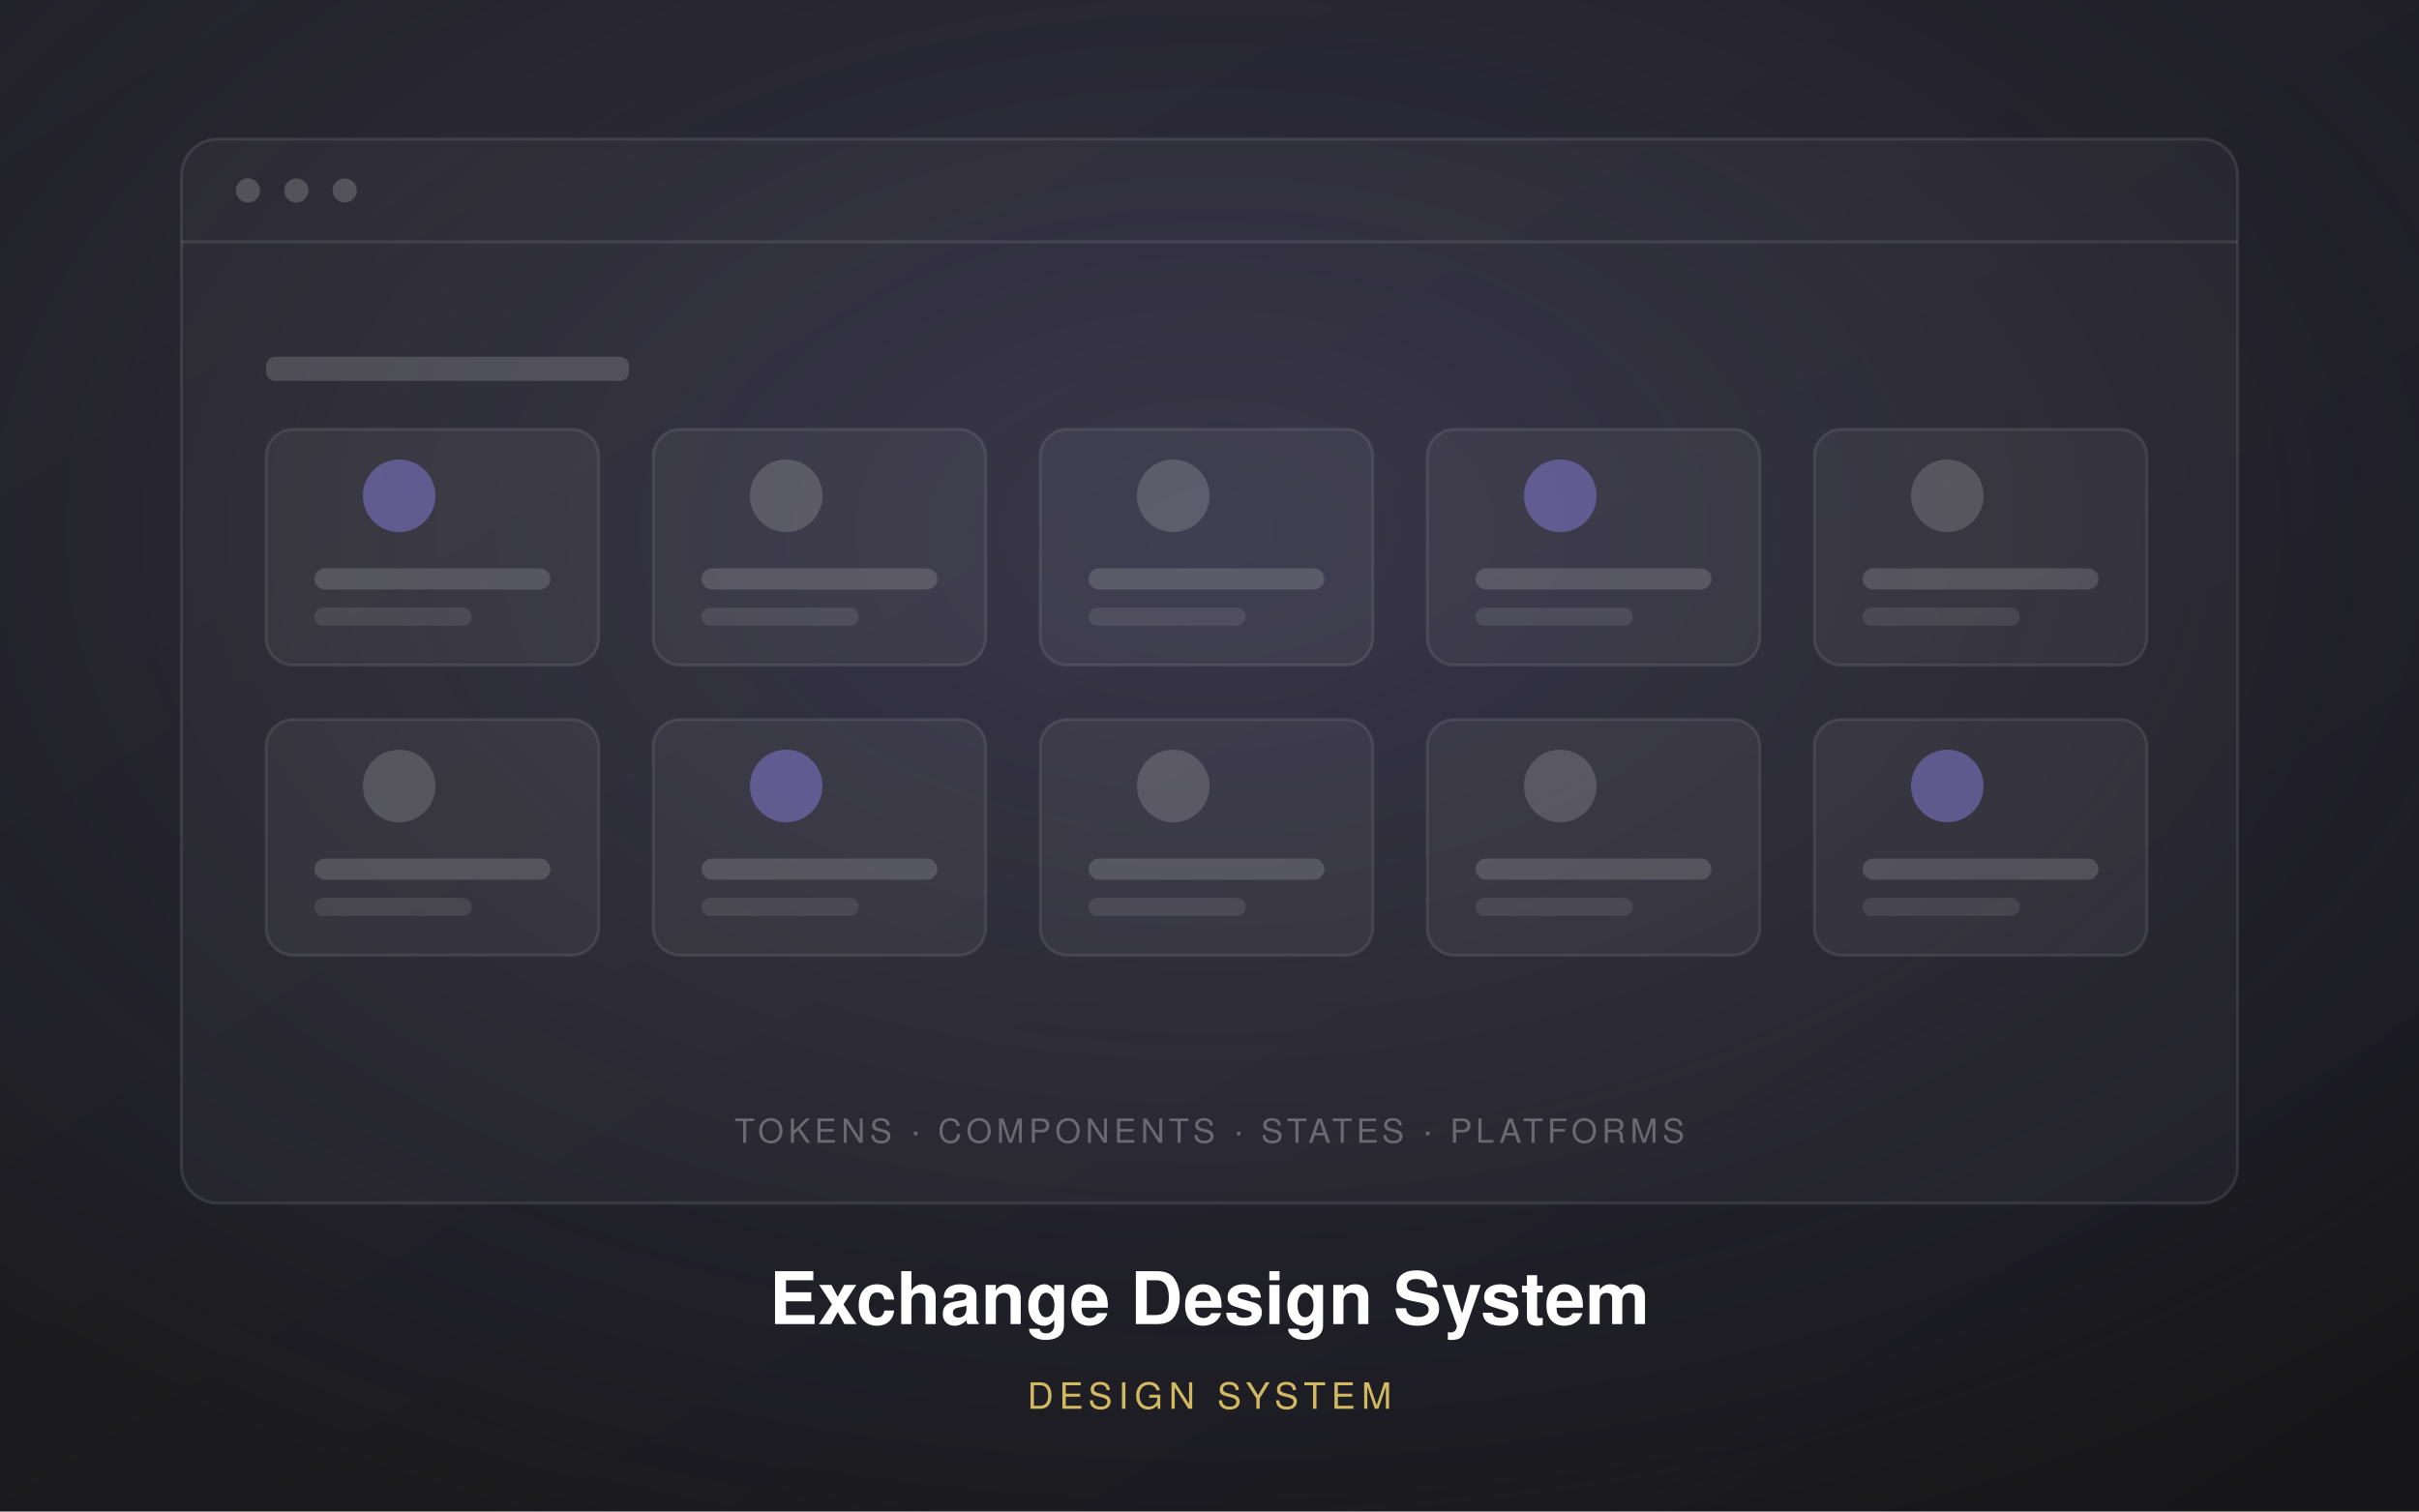
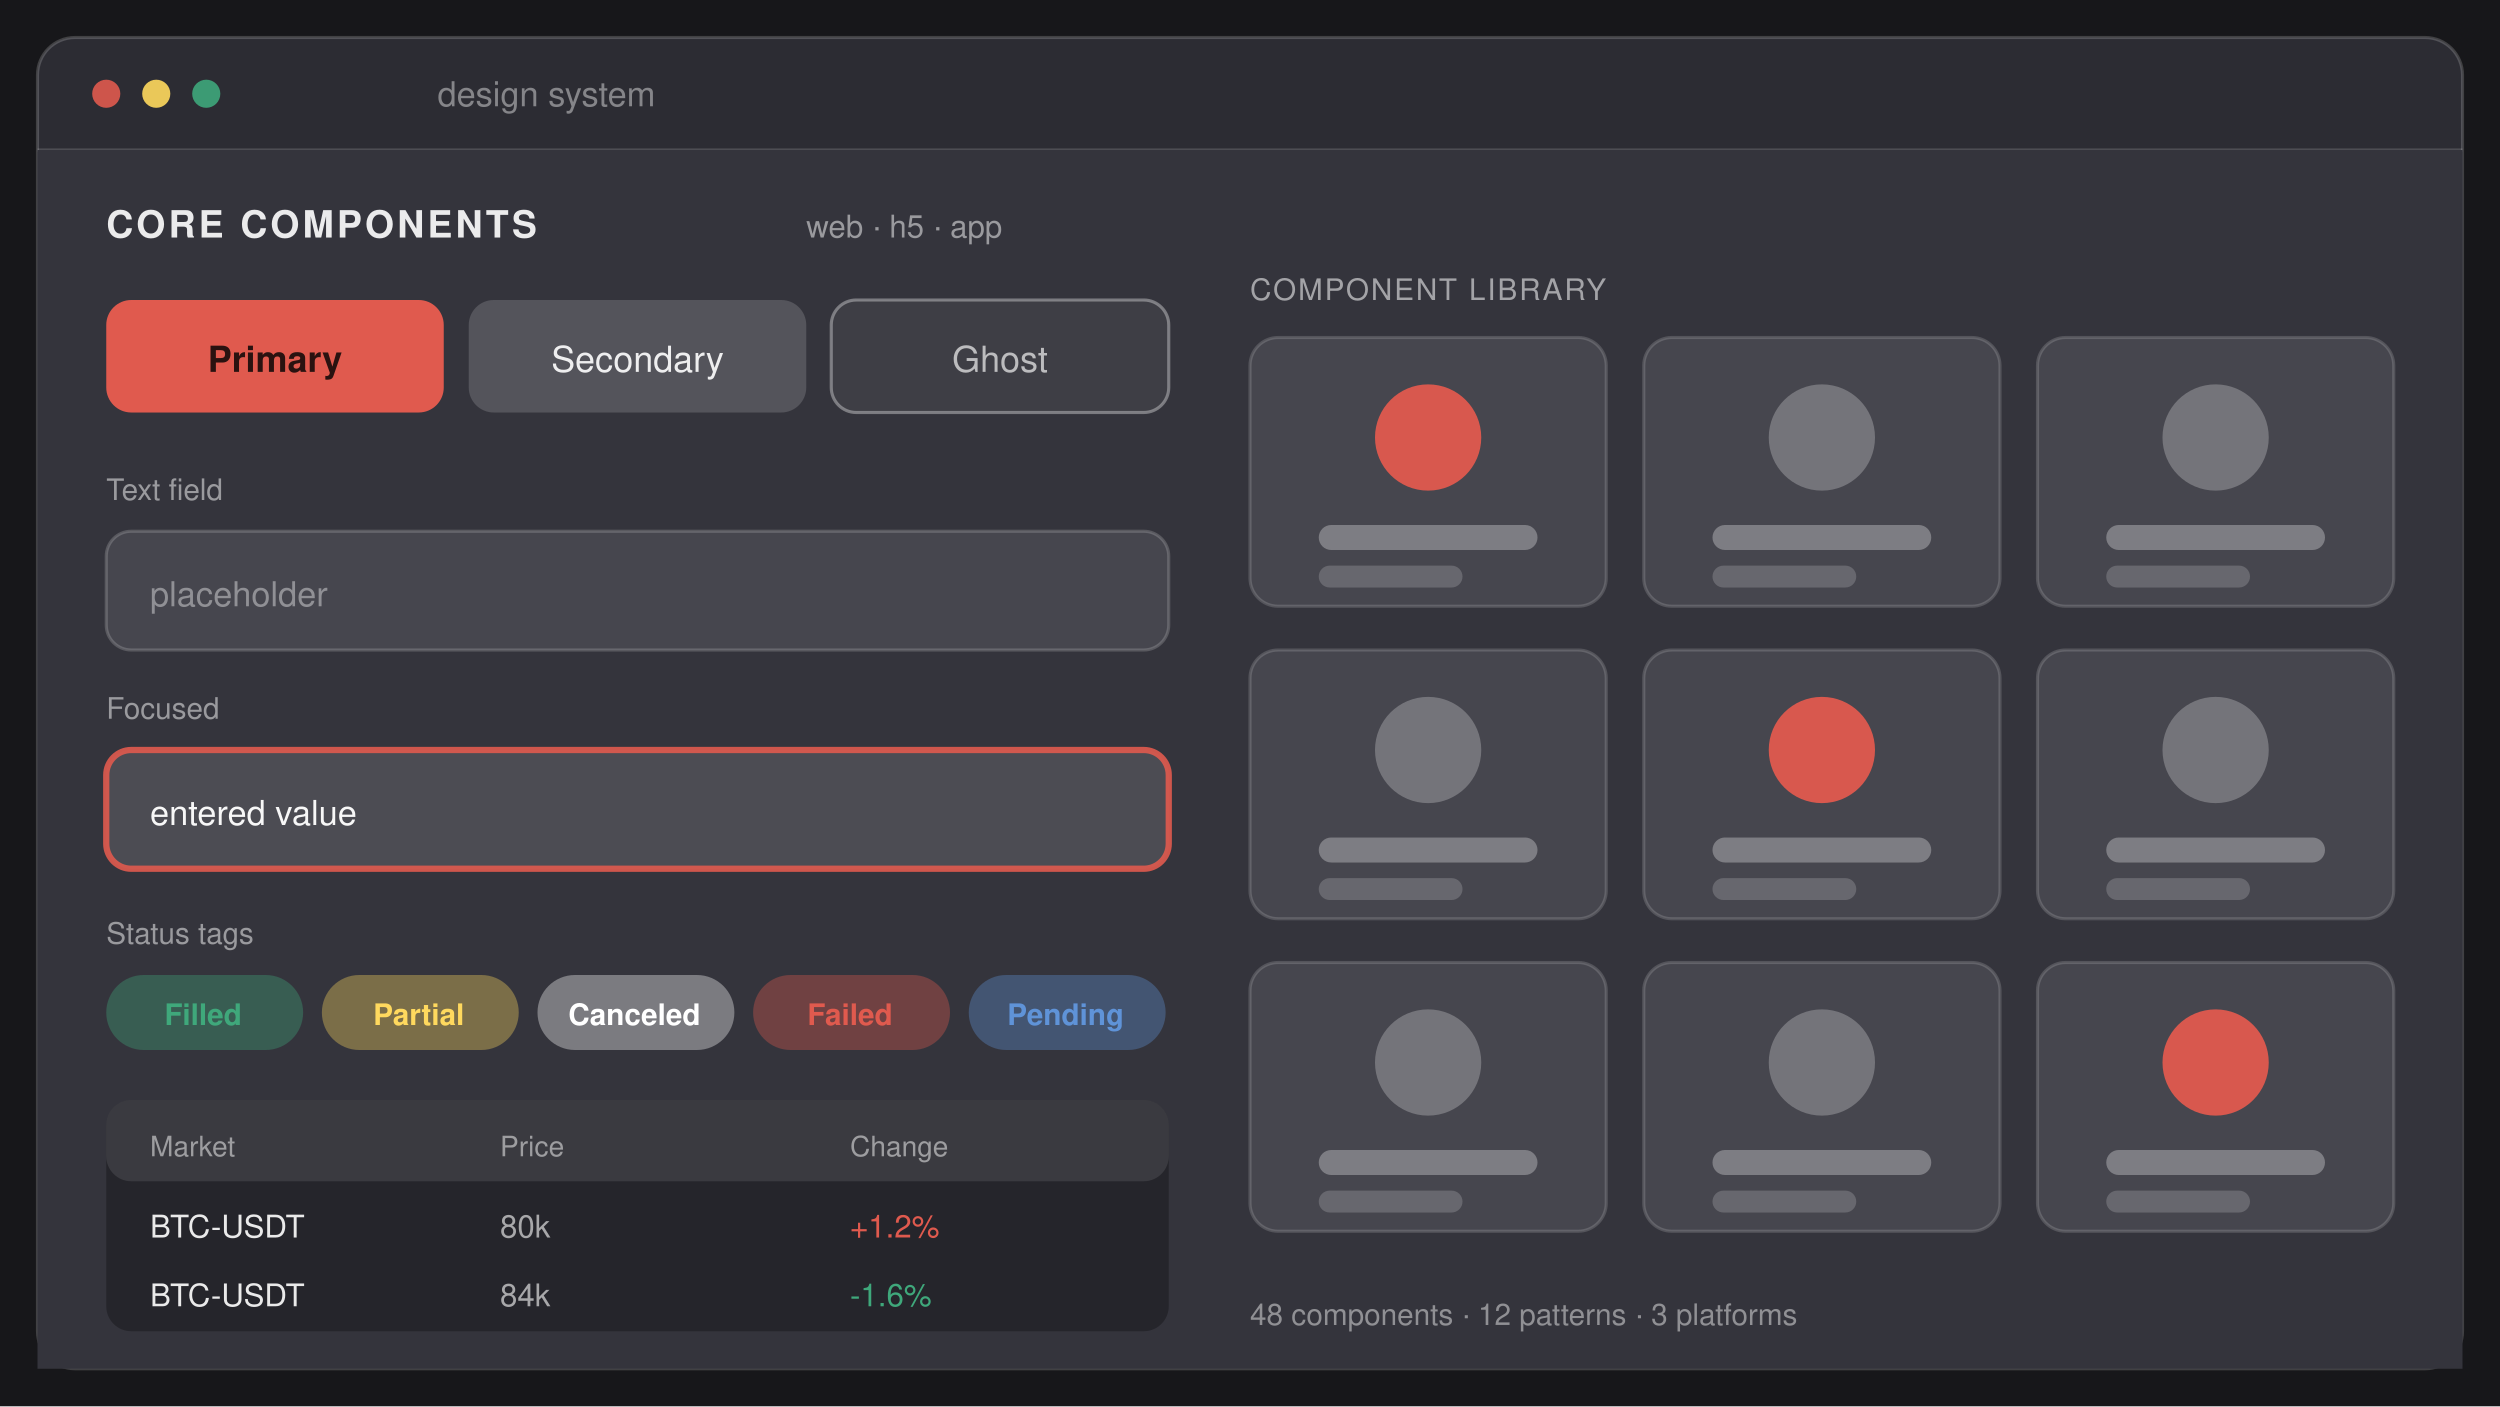
- <svg xmlns="http://www.w3.org/2000/svg" viewBox="0 0 800 500" width="800" height="500" role="img">
-   <defs>
-     <linearGradient id="bg" x1="0" y1="0" x2="1" y2="1">
-       <stop offset="0%" stop-color="#202024" />
-       <stop offset="100%" stop-color="#17171a" />
-     </linearGradient>
-     <radialGradient id="glow" cx="0.5" cy="0.35" r="0.72">
-       <stop offset="0%" stop-color="#7a6fbf" stop-opacity="0.22" />
-       <stop offset="100%" stop-color="#7a6fbf" stop-opacity="0" />
-     </radialGradient>
-   </defs>
-   <rect width="800" height="500" fill="url(#bg)" />
-   <rect width="800" height="500" fill="url(#glow)" />
-   <rect x="60" y="46" width="680" height="352" rx="12" fill="#ffffff" fill-opacity="0.035" stroke="#ffffff" stroke-opacity="0.1" />
-   <line x1="60" y1="80" x2="740" y2="80" stroke="#ffffff" stroke-opacity="0.10" />
-   <circle cx="82" cy="63" r="4" fill="#ffffff" fill-opacity="0.18" />
-   <circle cx="98" cy="63" r="4" fill="#ffffff" fill-opacity="0.18" />
-   <circle cx="114" cy="63" r="4" fill="#ffffff" fill-opacity="0.18" />
-   <rect x="88" y="118" width="120" height="8" rx="3" fill="#ffffff" fill-opacity="0.16" />
-   <rect x="88" y="142" width="110" height="78" rx="9" fill="#ffffff" fill-opacity="0.05" stroke="#ffffff" stroke-opacity="0.09" />
-   <circle cx="132" cy="164" r="12" fill="#7a6fbf" fill-opacity="0.62" />
-   <rect x="104" y="188" width="78" height="7" rx="3.5" fill="#ffffff" fill-opacity="0.15" />
-   <rect x="104" y="201" width="52" height="6" rx="3" fill="#ffffff" fill-opacity="0.09" />
-   <rect x="216" y="142" width="110" height="78" rx="9" fill="#ffffff" fill-opacity="0.05" stroke="#ffffff" stroke-opacity="0.09" />
-   <circle cx="260" cy="164" r="12" fill="#ffffff" fill-opacity="0.16" />
-   <rect x="232" y="188" width="78" height="7" rx="3.5" fill="#ffffff" fill-opacity="0.15" />
-   <rect x="232" y="201" width="52" height="6" rx="3" fill="#ffffff" fill-opacity="0.09" />
-   <rect x="344" y="142" width="110" height="78" rx="9" fill="#ffffff" fill-opacity="0.05" stroke="#ffffff" stroke-opacity="0.09" />
-   <circle cx="388" cy="164" r="12" fill="#ffffff" fill-opacity="0.16" />
-   <rect x="360" y="188" width="78" height="7" rx="3.5" fill="#ffffff" fill-opacity="0.15" />
-   <rect x="360" y="201" width="52" height="6" rx="3" fill="#ffffff" fill-opacity="0.09" />
-   <rect x="472" y="142" width="110" height="78" rx="9" fill="#ffffff" fill-opacity="0.05" stroke="#ffffff" stroke-opacity="0.09" />
-   <circle cx="516" cy="164" r="12" fill="#7a6fbf" fill-opacity="0.62" />
-   <rect x="488" y="188" width="78" height="7" rx="3.5" fill="#ffffff" fill-opacity="0.15" />
-   <rect x="488" y="201" width="52" height="6" rx="3" fill="#ffffff" fill-opacity="0.09" />
-   <rect x="600" y="142" width="110" height="78" rx="9" fill="#ffffff" fill-opacity="0.05" stroke="#ffffff" stroke-opacity="0.09" />
-   <circle cx="644" cy="164" r="12" fill="#ffffff" fill-opacity="0.16" />
-   <rect x="616" y="188" width="78" height="7" rx="3.5" fill="#ffffff" fill-opacity="0.15" />
-   <rect x="616" y="201" width="52" height="6" rx="3" fill="#ffffff" fill-opacity="0.09" />
-   <rect x="88" y="238" width="110" height="78" rx="9" fill="#ffffff" fill-opacity="0.05" stroke="#ffffff" stroke-opacity="0.09" />
-   <circle cx="132" cy="260" r="12" fill="#ffffff" fill-opacity="0.16" />
-   <rect x="104" y="284" width="78" height="7" rx="3.5" fill="#ffffff" fill-opacity="0.15" />
-   <rect x="104" y="297" width="52" height="6" rx="3" fill="#ffffff" fill-opacity="0.09" />
-   <rect x="216" y="238" width="110" height="78" rx="9" fill="#ffffff" fill-opacity="0.05" stroke="#ffffff" stroke-opacity="0.09" />
-   <circle cx="260" cy="260" r="12" fill="#7a6fbf" fill-opacity="0.62" />
-   <rect x="232" y="284" width="78" height="7" rx="3.5" fill="#ffffff" fill-opacity="0.15" />
-   <rect x="232" y="297" width="52" height="6" rx="3" fill="#ffffff" fill-opacity="0.09" />
-   <rect x="344" y="238" width="110" height="78" rx="9" fill="#ffffff" fill-opacity="0.05" stroke="#ffffff" stroke-opacity="0.09" />
-   <circle cx="388" cy="260" r="12" fill="#ffffff" fill-opacity="0.16" />
-   <rect x="360" y="284" width="78" height="7" rx="3.5" fill="#ffffff" fill-opacity="0.15" />
-   <rect x="360" y="297" width="52" height="6" rx="3" fill="#ffffff" fill-opacity="0.09" />
-   <rect x="472" y="238" width="110" height="78" rx="9" fill="#ffffff" fill-opacity="0.05" stroke="#ffffff" stroke-opacity="0.09" />
-   <circle cx="516" cy="260" r="12" fill="#ffffff" fill-opacity="0.16" />
-   <rect x="488" y="284" width="78" height="7" rx="3.5" fill="#ffffff" fill-opacity="0.15" />
-   <rect x="488" y="297" width="52" height="6" rx="3" fill="#ffffff" fill-opacity="0.09" />
-   <rect x="600" y="238" width="110" height="78" rx="9" fill="#ffffff" fill-opacity="0.05" stroke="#ffffff" stroke-opacity="0.09" />
-   <circle cx="644" cy="260" r="12" fill="#7a6fbf" fill-opacity="0.62" />
-   <rect x="616" y="284" width="78" height="7" rx="3.5" fill="#ffffff" fill-opacity="0.15" />
-   <rect x="616" y="297" width="52" height="6" rx="3" fill="#ffffff" fill-opacity="0.09" />
-   <text x="400" y="378" text-anchor="middle" font-family="Helvetica, Arial, sans-serif" font-size="11" font-weight="400" fill="#ffffff" fill-opacity="0.3" letter-spacing="1.5">TOKENS  ·  COMPONENTS  ·  STATES  ·  PLATFORMS</text>
-   <text x="400" y="438" text-anchor="middle" font-family="Helvetica, Arial, sans-serif" font-size="24" font-weight="600" fill="#ffffff" fill-opacity="1" letter-spacing="0">Exchange Design System</text>
-   <text x="400" y="466" text-anchor="middle" font-family="Helvetica, Arial, sans-serif" font-size="12" font-weight="400" fill="#ffe071" fill-opacity="0.8" letter-spacing="2">DESIGN SYSTEM</text>
+ <svg xmlns="http://www.w3.org/2000/svg" viewBox="0 0 800 450" width="800" height="450" role="img" aria-label="proj-ds">
+   <rect width="800" height="450" fill="#17171a" />
+   <rect x="12" y="12" width="776" height="426" rx="12" fill="#2c2c33" fill-opacity="1" stroke="#ffffff" stroke-opacity="0.18" stroke-width="1" />
+   <line x1="12" y1="48" x2="788" y2="48" stroke="#ffffff" stroke-opacity="0.16" stroke-width="1" />
+   <circle cx="34" cy="30" r="4.5" fill="#e05a4e" fill-opacity="0.9" />
+   <circle cx="50" cy="30" r="4.5" fill="#ffd95e" fill-opacity="0.9" />
+   <circle cx="66" cy="30" r="4.5" fill="#3fa87b" fill-opacity="0.9" />
+   <text x="140" y="34" text-anchor="start" font-family="Helvetica, Arial, sans-serif" font-size="11" font-weight="400" fill="#ffffff" fill-opacity="0.42" letter-spacing="0">design system</text>
+   <rect x="12" y="48" width="776" height="390" rx="0" fill="#34343c" fill-opacity="1" />
+   <text x="34" y="76" text-anchor="start" font-family="Helvetica, Arial, sans-serif" font-size="12" font-weight="600" fill="#ffffff" fill-opacity="0.9" letter-spacing="1">CORE COMPONENTS</text>
+   <text x="258" y="76" text-anchor="start" font-family="Helvetica, Arial, sans-serif" font-size="10" font-weight="400" fill="#ffffff" fill-opacity="0.5" letter-spacing="0">web  ·  h5  ·  app</text>
+   <rect x="34" y="96" width="108" height="36" rx="8" fill="#e05a4e" fill-opacity="1" />
+   <text x="88" y="119" text-anchor="middle" font-family="Helvetica, Arial, sans-serif" font-size="11.5" font-weight="600" fill="#2a1210" fill-opacity="1" letter-spacing="0">Primary</text>
+   <rect x="150" y="96" width="108" height="36" rx="8" fill="#ffffff" fill-opacity="0.16" />
+   <text x="204" y="119" text-anchor="middle" font-family="Helvetica, Arial, sans-serif" font-size="11.5" font-weight="500" fill="#ffffff" fill-opacity="0.9" letter-spacing="0">Secondary</text>
+   <rect x="266" y="96" width="108" height="36" rx="8" fill="#ffffff" fill-opacity="0.05" stroke="#ffffff" stroke-opacity="0.35" stroke-width="1" />
+   <text x="320" y="119" text-anchor="middle" font-family="Helvetica, Arial, sans-serif" font-size="11.5" font-weight="400" fill="#ffffff" fill-opacity="0.65" letter-spacing="0">Ghost</text>
+   <text x="34" y="160" text-anchor="start" font-family="Helvetica, Arial, sans-serif" font-size="9.5" font-weight="400" fill="#ffffff" fill-opacity="0.5" letter-spacing="0">Text field</text>
+   <rect x="34" y="170" width="340" height="38" rx="8" fill="#ffffff" fill-opacity="0.09" stroke="#ffffff" stroke-opacity="0.18" stroke-width="1" />
+   <text x="48" y="194" text-anchor="start" font-family="Helvetica, Arial, sans-serif" font-size="11" font-weight="400" fill="#ffffff" fill-opacity="0.4" letter-spacing="0">placeholder</text>
+   <text x="34" y="230" text-anchor="start" font-family="Helvetica, Arial, sans-serif" font-size="9.5" font-weight="400" fill="#ffffff" fill-opacity="0.5" letter-spacing="0">Focused</text>
+   <rect x="34" y="240" width="340" height="38" rx="8" fill="#ffffff" fill-opacity="0.12" stroke="#e05a4e" stroke-opacity="0.9" stroke-width="2" />
+   <text x="48" y="264" text-anchor="start" font-family="Helvetica, Arial, sans-serif" font-size="11" font-weight="400" fill="#ffffff" fill-opacity="0.95" letter-spacing="0">entered value</text>
+   <text x="34" y="302" text-anchor="start" font-family="Helvetica, Arial, sans-serif" font-size="9.5" font-weight="400" fill="#ffffff" fill-opacity="0.5" letter-spacing="0">Status tags</text>
+   <rect x="34" y="312" width="63" height="24" rx="12" fill="#3fa87b" fill-opacity="0.35" />
+   <text x="65" y="328" text-anchor="middle" font-family="Helvetica, Arial, sans-serif" font-size="9.5" font-weight="600" fill="#3fa87b" fill-opacity="1" letter-spacing="0">Filled</text>
+   <rect x="103" y="312" width="63" height="24" rx="12" fill="#ffd95e" fill-opacity="0.35" />
+   <text x="134" y="328" text-anchor="middle" font-family="Helvetica, Arial, sans-serif" font-size="9.5" font-weight="600" fill="#ffd95e" fill-opacity="1" letter-spacing="0">Partial</text>
+   <rect x="172" y="312" width="63" height="24" rx="12" fill="#ffffff" fill-opacity="0.35" />
+   <text x="203" y="328" text-anchor="middle" font-family="Helvetica, Arial, sans-serif" font-size="9.5" font-weight="600" fill="#ffffff" fill-opacity="1" letter-spacing="0">Canceled</text>
+   <rect x="241" y="312" width="63" height="24" rx="12" fill="#e05a4e" fill-opacity="0.35" />
+   <text x="272" y="328" text-anchor="middle" font-family="Helvetica, Arial, sans-serif" font-size="9.5" font-weight="600" fill="#e05a4e" fill-opacity="1" letter-spacing="0">Failed</text>
+   <rect x="310" y="312" width="63" height="24" rx="12" fill="#5f93d8" fill-opacity="0.35" />
+   <text x="341" y="328" text-anchor="middle" font-family="Helvetica, Arial, sans-serif" font-size="9.5" font-weight="600" fill="#5f93d8" fill-opacity="1" letter-spacing="0">Pending</text>
+   <rect x="34" y="352" width="340" height="74" rx="8" fill="#25252b" fill-opacity="1" />
+   <rect x="34" y="352" width="340" height="26" rx="8" fill="#ffffff" fill-opacity="0.1" />
+   <text x="48" y="370" text-anchor="start" font-family="Helvetica, Arial, sans-serif" font-size="9" font-weight="400" fill="#ffffff" fill-opacity="0.5" letter-spacing="0">Market</text>
+   <text x="160" y="370" text-anchor="start" font-family="Helvetica, Arial, sans-serif" font-size="9" font-weight="400" fill="#ffffff" fill-opacity="0.5" letter-spacing="0">Price</text>
+   <text x="272" y="370" text-anchor="start" font-family="Helvetica, Arial, sans-serif" font-size="9" font-weight="400" fill="#ffffff" fill-opacity="0.5" letter-spacing="0">Change</text>
+   <text x="48" y="396" text-anchor="start" font-family="Helvetica, Arial, sans-serif" font-size="10" font-weight="400" fill="#ffffff" fill-opacity="0.9" letter-spacing="0">BTC-USDT</text>
+   <text x="160" y="396" text-anchor="start" font-family="Helvetica, Arial, sans-serif" font-size="10" font-weight="400" fill="#ffffff" fill-opacity="0.6" letter-spacing="0">80k</text>
+   <text x="272" y="396" text-anchor="start" font-family="Helvetica, Arial, sans-serif" font-size="10" font-weight="400" fill="#e05a4e" fill-opacity="1" letter-spacing="0">+1.2%</text>
+   <text x="48" y="418" text-anchor="start" font-family="Helvetica, Arial, sans-serif" font-size="10" font-weight="400" fill="#ffffff" fill-opacity="0.9" letter-spacing="0">BTC-USDT</text>
+   <text x="160" y="418" text-anchor="start" font-family="Helvetica, Arial, sans-serif" font-size="10" font-weight="400" fill="#ffffff" fill-opacity="0.6" letter-spacing="0">84k</text>
+   <text x="272" y="418" text-anchor="start" font-family="Helvetica, Arial, sans-serif" font-size="10" font-weight="400" fill="#3fa87b" fill-opacity="1" letter-spacing="0">-1.6%</text>
+   <text x="400" y="96" text-anchor="start" font-family="Helvetica, Arial, sans-serif" font-size="9.5" font-weight="400" fill="#ffffff" fill-opacity="0.55" letter-spacing="0.6">COMPONENT LIBRARY</text>
+   <rect x="400" y="108" width="114" height="86" rx="9" fill="#ffffff" fill-opacity="0.09" stroke="#ffffff" stroke-opacity="0.16" stroke-width="1" />
+   <circle cx="457" cy="140" r="17" fill="#e05a4e" fill-opacity="0.95" />
+   <rect x="422" y="168" width="70" height="8" rx="4" fill="#ffffff" fill-opacity="0.3" />
+   <rect x="422" y="181" width="46" height="7" rx="3.5" fill="#ffffff" fill-opacity="0.18" />
+   <rect x="526" y="108" width="114" height="86" rx="9" fill="#ffffff" fill-opacity="0.09" stroke="#ffffff" stroke-opacity="0.16" stroke-width="1" />
+   <circle cx="583" cy="140" r="17" fill="#ffffff" fill-opacity="0.25" />
+   <rect x="548" y="168" width="70" height="8" rx="4" fill="#ffffff" fill-opacity="0.3" />
+   <rect x="548" y="181" width="46" height="7" rx="3.5" fill="#ffffff" fill-opacity="0.18" />
+   <rect x="652" y="108" width="114" height="86" rx="9" fill="#ffffff" fill-opacity="0.09" stroke="#ffffff" stroke-opacity="0.16" stroke-width="1" />
+   <circle cx="709" cy="140" r="17" fill="#ffffff" fill-opacity="0.25" />
+   <rect x="674" y="168" width="70" height="8" rx="4" fill="#ffffff" fill-opacity="0.3" />
+   <rect x="674" y="181" width="46" height="7" rx="3.5" fill="#ffffff" fill-opacity="0.18" />
+   <rect x="400" y="208" width="114" height="86" rx="9" fill="#ffffff" fill-opacity="0.09" stroke="#ffffff" stroke-opacity="0.16" stroke-width="1" />
+   <circle cx="457" cy="240" r="17" fill="#ffffff" fill-opacity="0.25" />
+   <rect x="422" y="268" width="70" height="8" rx="4" fill="#ffffff" fill-opacity="0.3" />
+   <rect x="422" y="281" width="46" height="7" rx="3.5" fill="#ffffff" fill-opacity="0.18" />
+   <rect x="526" y="208" width="114" height="86" rx="9" fill="#ffffff" fill-opacity="0.09" stroke="#ffffff" stroke-opacity="0.16" stroke-width="1" />
+   <circle cx="583" cy="240" r="17" fill="#e05a4e" fill-opacity="0.95" />
+   <rect x="548" y="268" width="70" height="8" rx="4" fill="#ffffff" fill-opacity="0.3" />
+   <rect x="548" y="281" width="46" height="7" rx="3.5" fill="#ffffff" fill-opacity="0.18" />
+   <rect x="652" y="208" width="114" height="86" rx="9" fill="#ffffff" fill-opacity="0.09" stroke="#ffffff" stroke-opacity="0.16" stroke-width="1" />
+   <circle cx="709" cy="240" r="17" fill="#ffffff" fill-opacity="0.25" />
+   <rect x="674" y="268" width="70" height="8" rx="4" fill="#ffffff" fill-opacity="0.3" />
+   <rect x="674" y="281" width="46" height="7" rx="3.5" fill="#ffffff" fill-opacity="0.18" />
+   <rect x="400" y="308" width="114" height="86" rx="9" fill="#ffffff" fill-opacity="0.09" stroke="#ffffff" stroke-opacity="0.16" stroke-width="1" />
+   <circle cx="457" cy="340" r="17" fill="#ffffff" fill-opacity="0.25" />
+   <rect x="422" y="368" width="70" height="8" rx="4" fill="#ffffff" fill-opacity="0.3" />
+   <rect x="422" y="381" width="46" height="7" rx="3.5" fill="#ffffff" fill-opacity="0.18" />
+   <rect x="526" y="308" width="114" height="86" rx="9" fill="#ffffff" fill-opacity="0.09" stroke="#ffffff" stroke-opacity="0.16" stroke-width="1" />
+   <circle cx="583" cy="340" r="17" fill="#ffffff" fill-opacity="0.25" />
+   <rect x="548" y="368" width="70" height="8" rx="4" fill="#ffffff" fill-opacity="0.3" />
+   <rect x="548" y="381" width="46" height="7" rx="3.5" fill="#ffffff" fill-opacity="0.18" />
+   <rect x="652" y="308" width="114" height="86" rx="9" fill="#ffffff" fill-opacity="0.09" stroke="#ffffff" stroke-opacity="0.16" stroke-width="1" />
+   <circle cx="709" cy="340" r="17" fill="#e05a4e" fill-opacity="0.95" />
+   <rect x="674" y="368" width="70" height="8" rx="4" fill="#ffffff" fill-opacity="0.3" />
+   <rect x="674" y="381" width="46" height="7" rx="3.5" fill="#ffffff" fill-opacity="0.18" />
+   <text x="400" y="424" text-anchor="start" font-family="Helvetica, Arial, sans-serif" font-size="9.5" font-weight="400" fill="#ffffff" fill-opacity="0.45" letter-spacing="0">48 components  ·  12 patterns  ·  3 platforms</text>
</svg>
